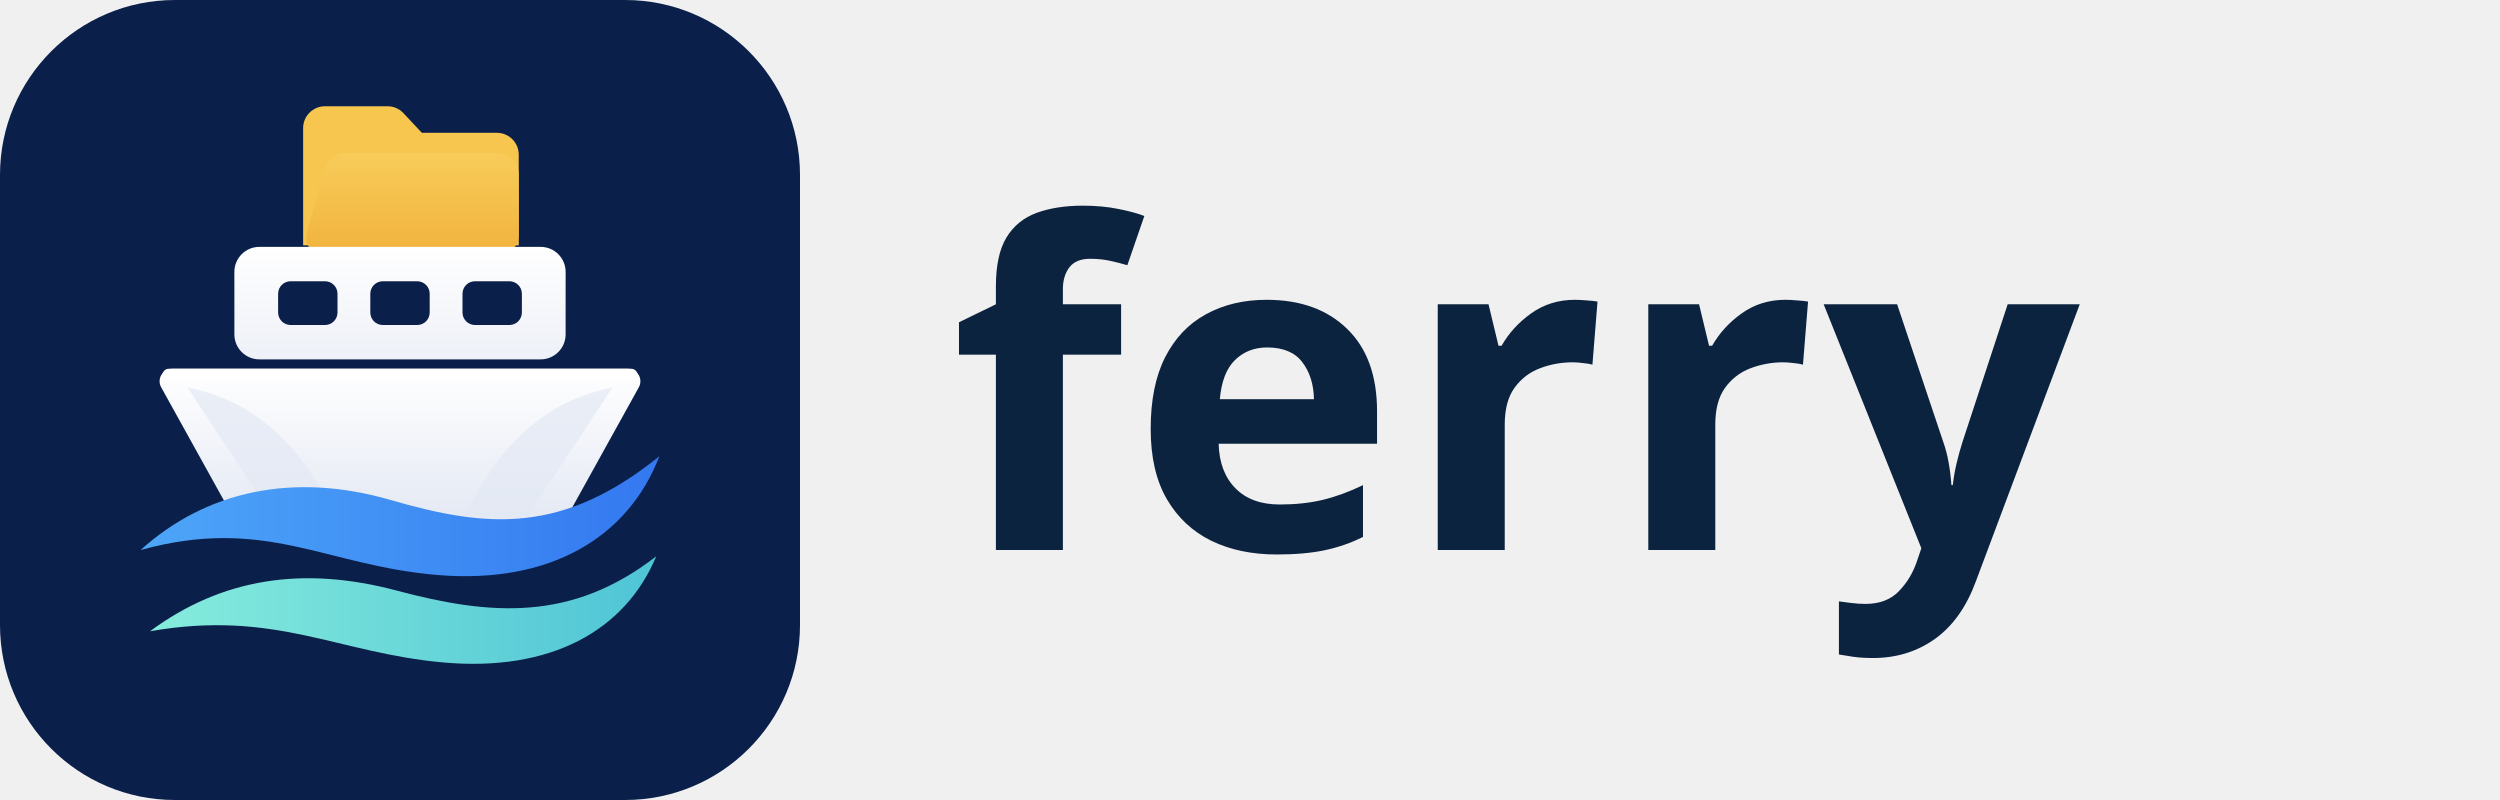
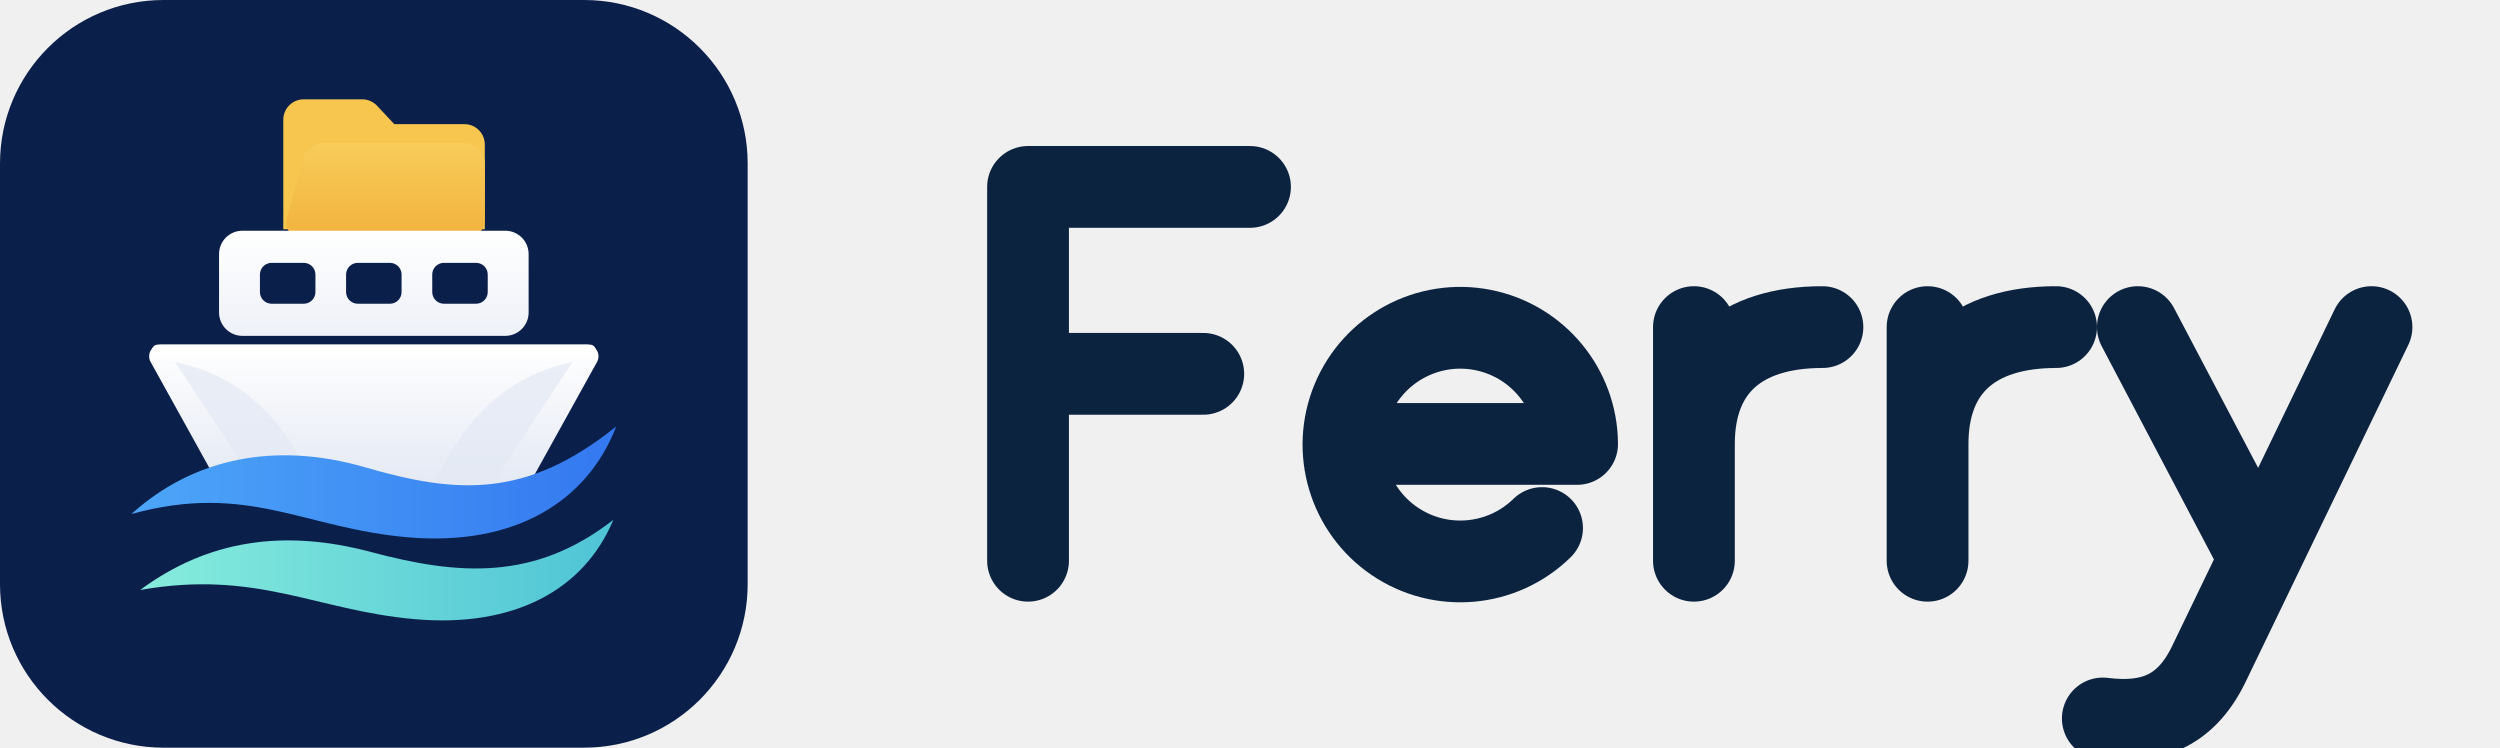
- <svg xmlns="http://www.w3.org/2000/svg" viewBox="0 0 200 64" role="img" aria-label="Ferry">
+ <svg xmlns="http://www.w3.org/2000/svg" viewBox="0 0 214 64" role="img" aria-label="Ferry">
  <svg x="0" y="0" width="64" height="64" viewBox="0 0 512 512">
    <defs>
      <linearGradient id="hull" x1="0" y1="0" x2="0" y2="1">
        <stop offset="0" stop-color="#FFFFFF" />
        <stop offset="1" stop-color="#E3E8F3" />
      </linearGradient>
      <linearGradient id="cabin" x1="0" y1="0" x2="0" y2="1">
        <stop offset="0" stop-color="#FFFFFF" />
        <stop offset="1" stop-color="#EEF1F8" />
      </linearGradient>
      <linearGradient id="wave1" x1="0" y1="0" x2="1" y2="0">
        <stop offset="0" stop-color="#4DA6F8" />
        <stop offset="1" stop-color="#3478F0" />
      </linearGradient>
      <linearGradient id="wave2" x1="0" y1="0" x2="1" y2="0">
        <stop offset="0" stop-color="#86ECDC" />
        <stop offset="1" stop-color="#4FC4D6" />
      </linearGradient>
      <linearGradient id="folderFront" x1="0" y1="0" x2="0" y2="1">
        <stop offset="0" stop-color="#F8CC5A" />
        <stop offset="1" stop-color="#F1B23C" />
      </linearGradient>
    </defs>
    <rect width="512" height="512" rx="112" fill="#0B1F4B" />
    <path d="M194 82a14 14 0 0 1 14-14h40a14 14 0 0 1 10 4.2l12 12.8h48a14 14 0 0 1 14 14v58H194z" fill="#F6C64F" />
    <path d="M222 98h96a14 14 0 0 1 14 14v38a14 14 0 0 1-14 14H208a12 12 0 0 1-11.6-15l11.2-40.6A14 14 0 0 1 222 98z" fill="url(#folderFront)" />
    <rect x="150" y="158" width="212" height="72" rx="16" fill="url(#cabin)" />
    <rect x="178" y="180" width="38" height="28" rx="8" fill="#0B1F4B" />
    <rect x="237" y="180" width="38" height="28" rx="8" fill="#0B1F4B" />
    <rect x="296" y="180" width="38" height="28" rx="8" fill="#0B1F4B" />
    <path d="M110 236h292a8 8 0 0 1 7 11.6L360 336H152L103 247.6A8 8 0 0 1 110 236z" fill="url(#hull)" />
    <path d="M120 248c40 8 72 34 94 82l-40 0z" fill="#E3E8F3" opacity=".7" />
    <path d="M392 248c-40 8-72 34-94 82l40 0z" fill="#E3E8F3" opacity=".7" />
    <rect x="104" y="236" width="304" height="8" rx="4" fill="#FFFFFF" />
    <path d="M90 352c42-38 98-50 160-32s110 22 172-28c-20 52-70 82-142 76s-110-38-190-16z" fill="url(#wave1)" />
    <path d="M96 404c46-34 98-42 158-26s112 20 166-22c-20 48-68 74-136 68s-108-34-188-20z" fill="url(#wave2)" />
  </svg>
-   <text x="76" y="44" font-family="ui-rounded, 'SF Pro Rounded', 'Nunito', 'Varela Round', system-ui, sans-serif" font-size="36" font-weight="800" letter-spacing="0.5" fill="#0C2340">ferry</text>
+   <g transform="translate(80 0)" fill="none" stroke="#0C2340" stroke-width="7" stroke-linecap="round" stroke-linejoin="round">
+     <path d="M8 48V16h19M8 32h15" />
+     <path d="M35 38h20a10 10 0 1 0-3 7.2" />
+     <path d="M65 28v20M65 38c0-6.5 4-10 11-10" />
+     <path d="M85 28v20M85 38c0-6.5 4-10 11-10" />
+     <path d="M103 28l10 19M123 28l-14 29c-2 4-5 5-9 4.5" />
+   </g>
</svg>
